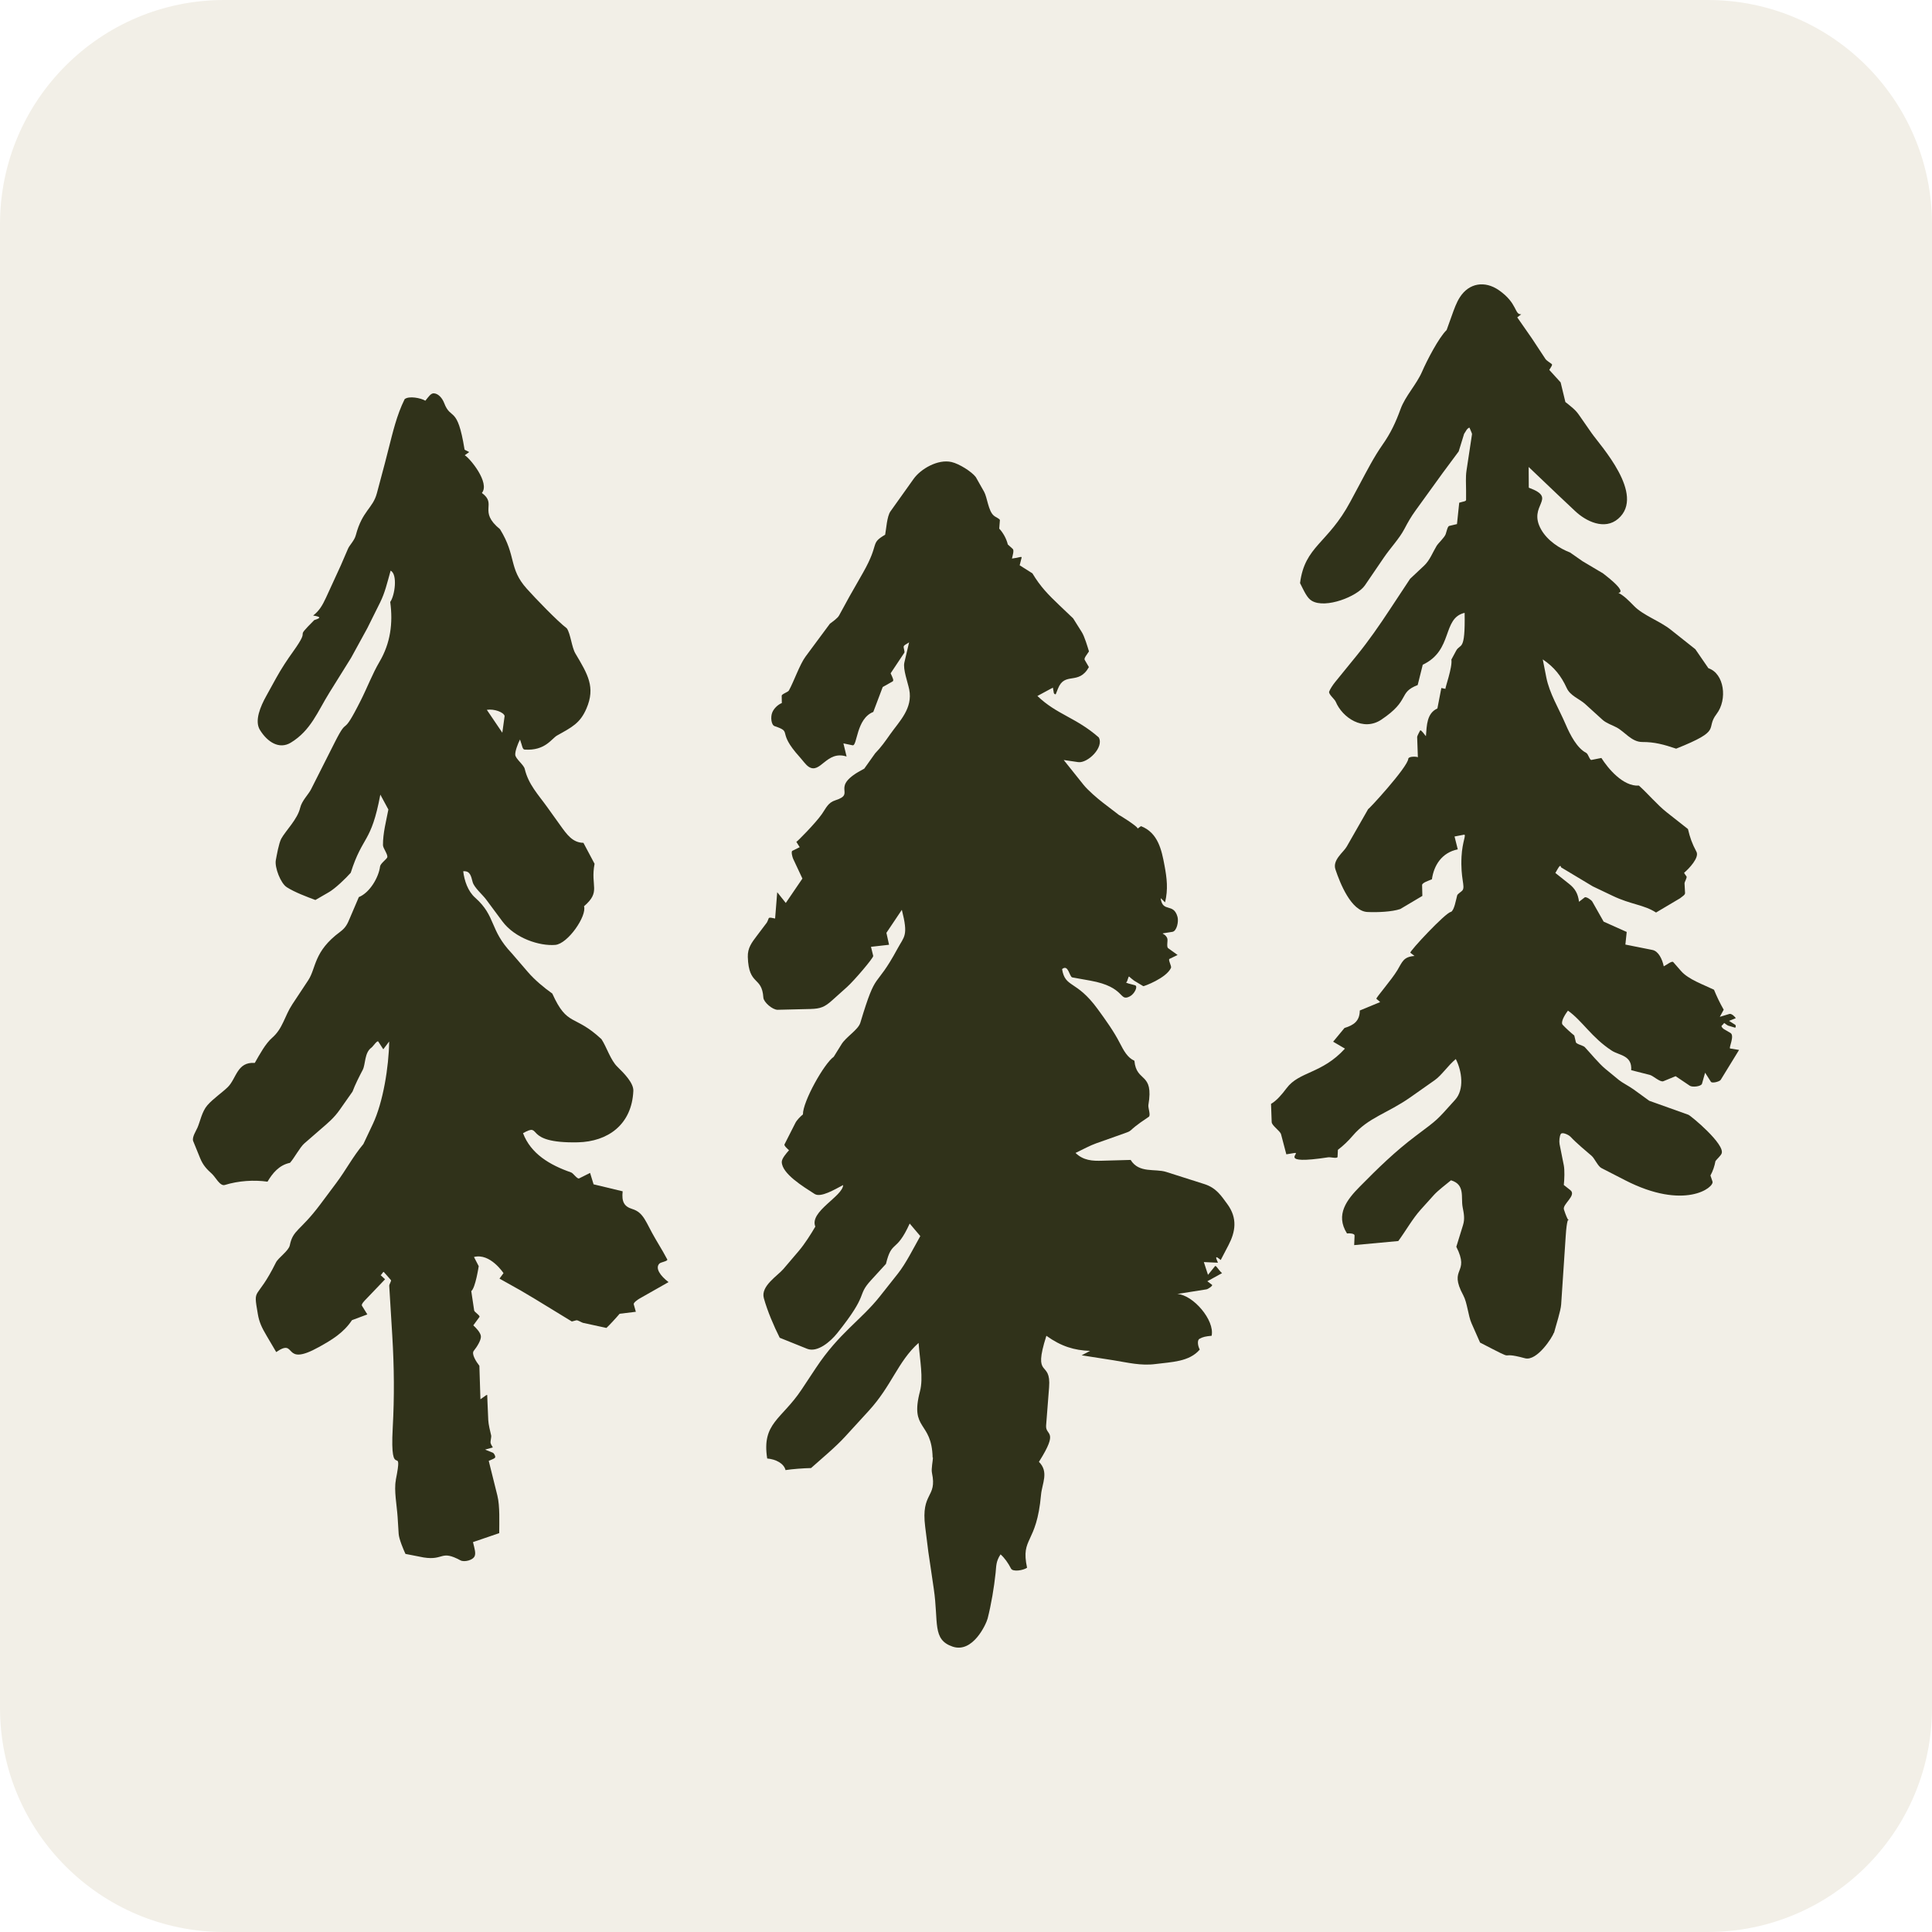
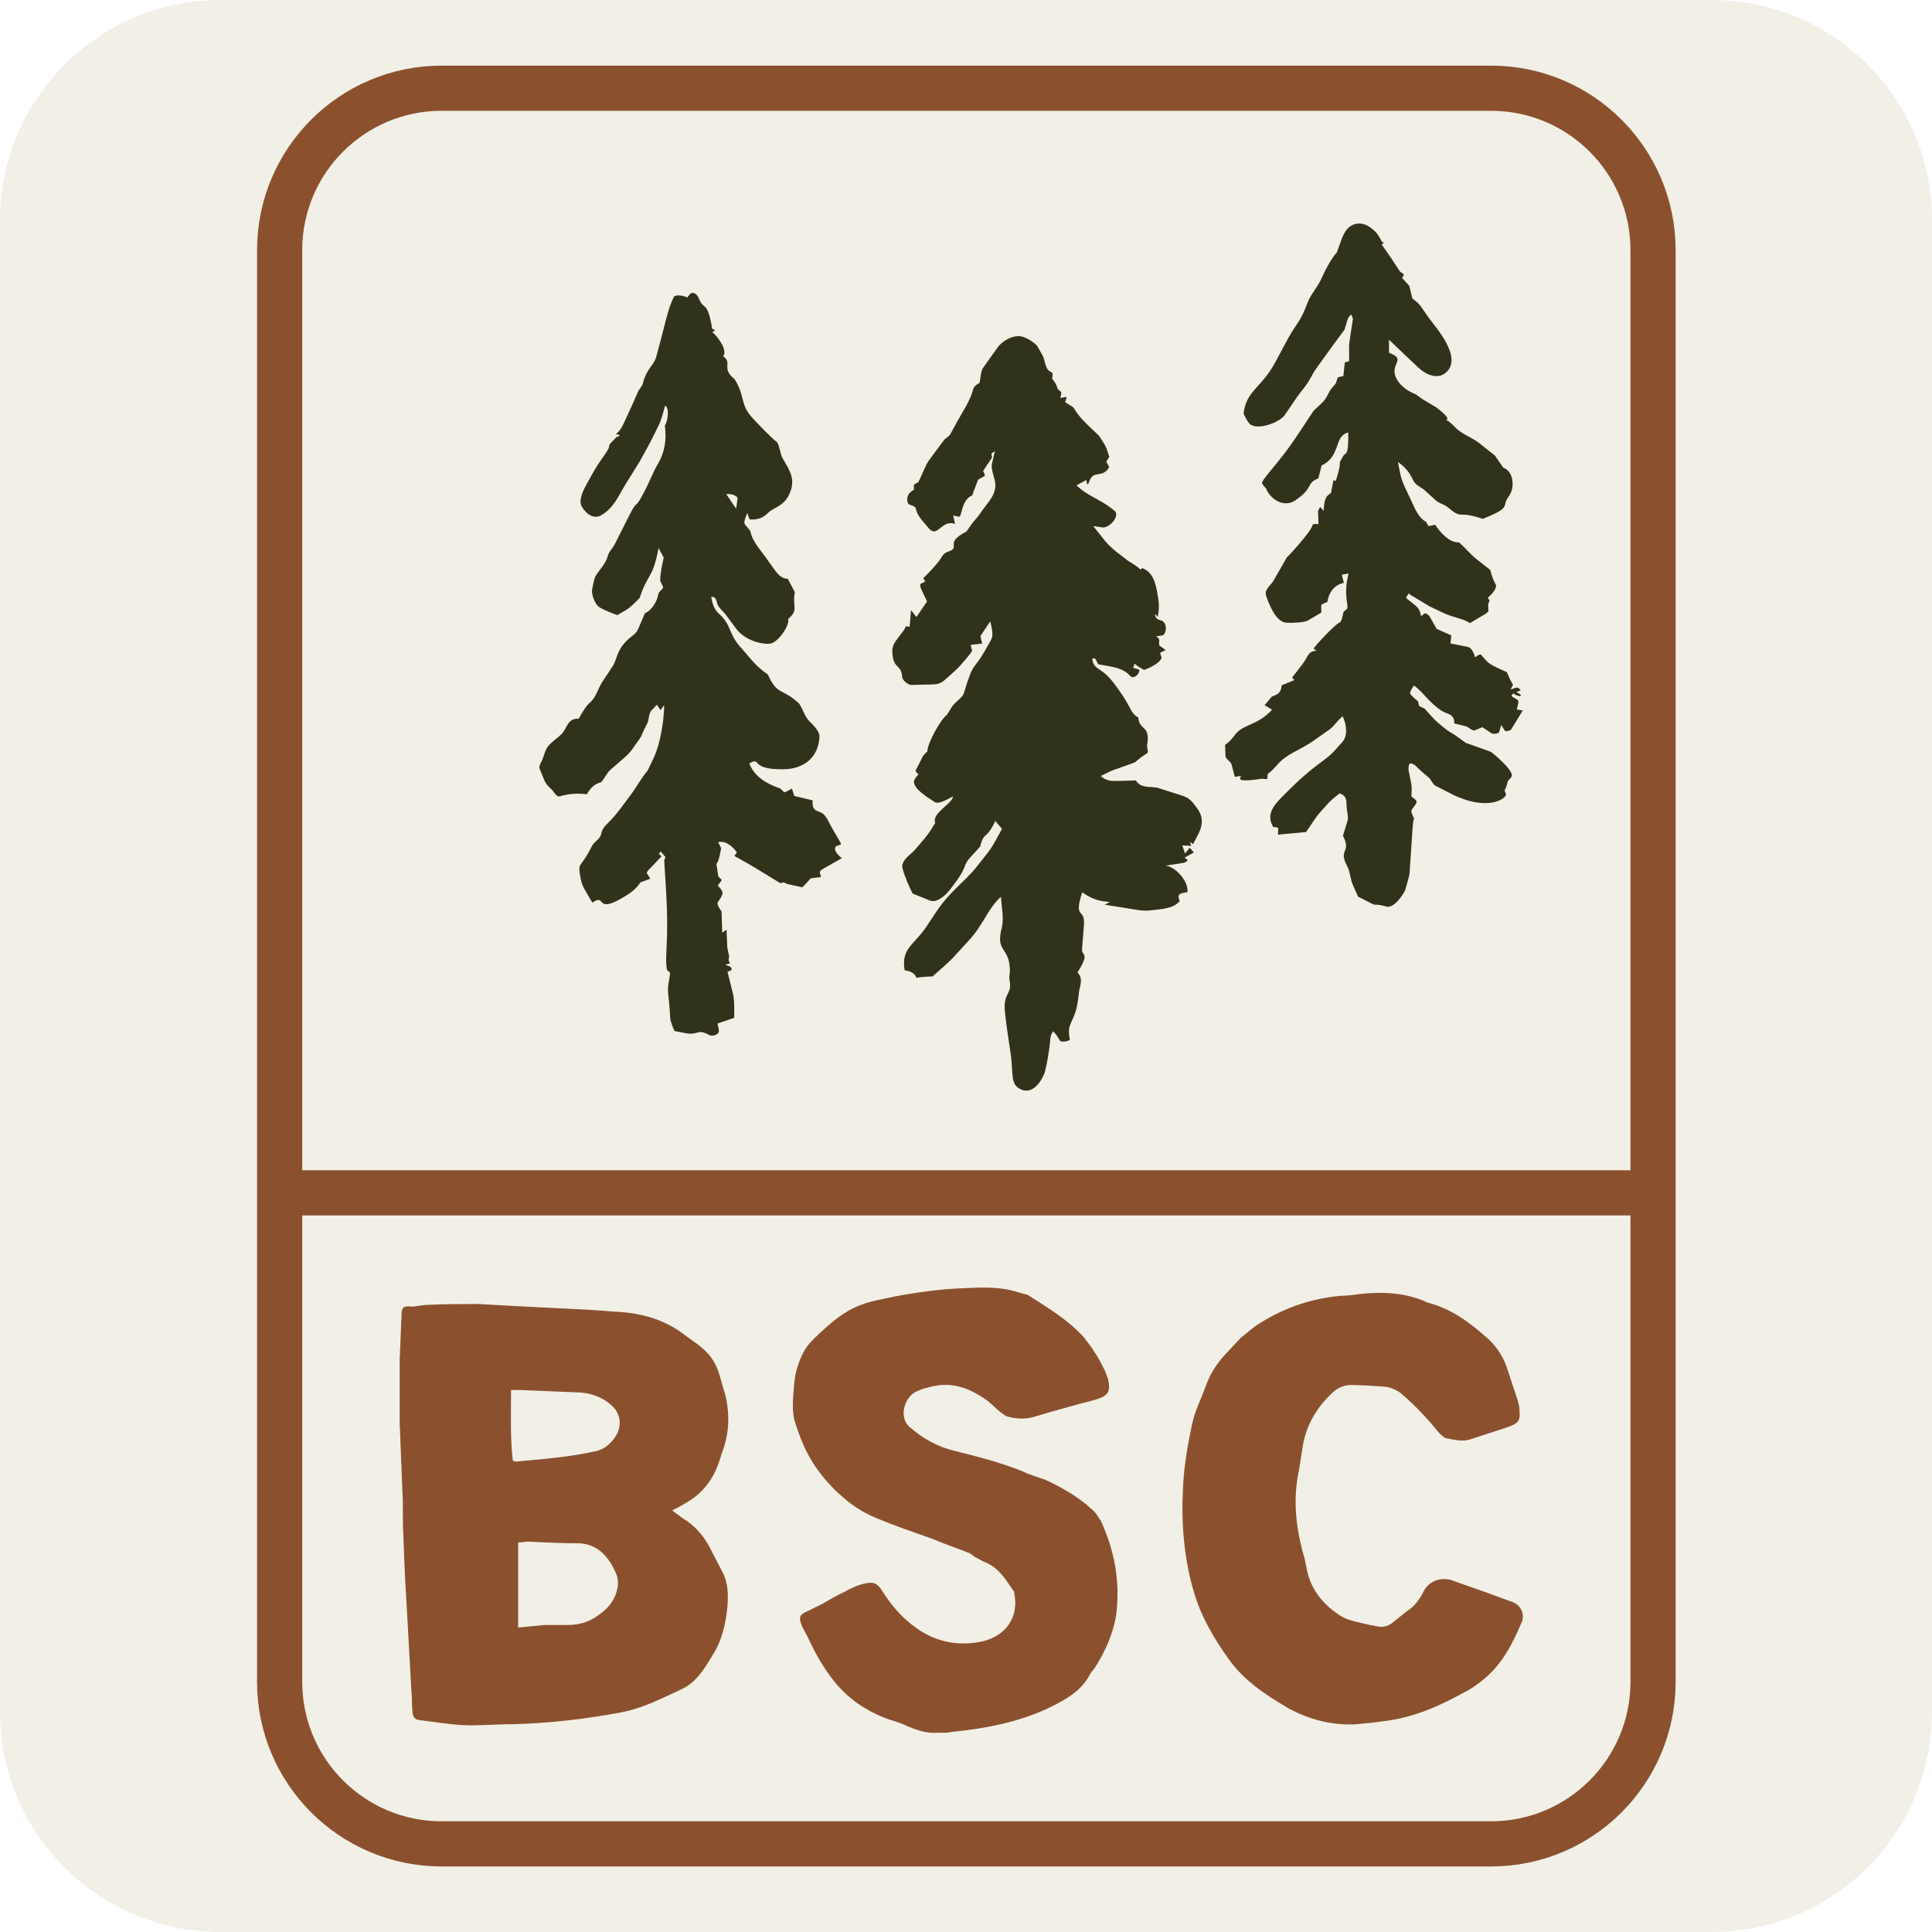
- <svg xmlns="http://www.w3.org/2000/svg" viewBox="0 0 293 293">
-   <rect width="293" height="293" rx="34" ry="34" fill="#F2EFE7" />
-   <g fill="#30321A" transform="translate(-2.22 32.45)">
+ <svg xmlns="http://www.w3.org/2000/svg" viewBox="26.6 -0.15 228 228">
+   <rect x="26.6" y="-0.15" width="228" height="228" rx="26" ry="26" fill="#F2EFE7" />
+   <g fill="#30321A" transform="translate(74.671 20.946) scale(0.49495)">
    <path d="M143.66,188.6c-.13-5.62-3.49-4.06-1.92-10.05.53-2.05-.01-4.65-.21-7.34-3.18,2.86-4.04,6.46-7.57,10.31l-3.57,3.9c-1.46,1.6-3.56,3.33-5.17,4.77-1.13.02-2.87.15-3.87.31-.24-1.01-1.47-1.65-2.78-1.76-.85-5.39,2.19-5.9,5.22-10.46l2.16-3.26c3.53-5.33,6.85-7.26,9.71-10.87l2.73-3.45c1.2-1.51,2.35-3.82,3.4-5.69l-1.61-1.9c-2.08,4.59-2.69,2.38-3.6,6.12l-2.26,2.47c-2.28,2.49-.17,1.84-5.15,8.06-.98,1.22-2.97,2.97-4.55,2.34l-4.15-1.67c-.89-1.77-1.87-4.05-2.41-6.01-.51-1.82,2.09-3.39,2.96-4.41l2.36-2.77c.89-1.05,1.85-2.57,2.49-3.67-.94-2.28,4.16-4.59,4.22-6.3-1.29.67-3.39,1.95-4.33,1.35-1.7-1.1-4.96-3.06-4.98-4.86,0-.53.74-1.36,1.1-1.77-.21-.18-.78-.69-.69-.88l1.65-3.25c.23-.46.8-1.02,1.15-1.3-.03-1.95,3.23-7.75,4.67-8.74l1.18-1.9c.7-1.14,2.54-2.19,2.86-3.28,2.52-8.38,2.13-4.74,5.64-11.23,1.02-1.89,1.66-1.91.65-5.88l-2.34,3.49.4,1.81-2.74.31.34,1.38c.07.27-2.91,3.77-4,4.74l-2.21,1.98c-1.14,1.03-1.78,1.29-3.31,1.33l-4.97.12c-.77.02-2.12-1.14-2.17-1.84-.22-3.34-2.22-1.72-2.36-6.17-.04-1.39.62-2.21,1.38-3.22l1.48-1.96c.1-.13.25-.53.31-.69.08-.2.7,0,.97.04l.32-3.99,1.3,1.63,2.52-3.7-1.41-3.01c-.11-.25-.34-1.09-.11-1.2l1.11-.55-.51-.81c.04.07,2.9-2.81,3.88-4.22.66-.95.93-1.73,2.04-2.08,3.35-1.07-1.18-1.93,4.38-4.8l1.65-2.32c.92-.95,1.52-1.81,2.3-2.92,1.38-1.95,3.44-3.9,2.87-6.76-.21-1.05-.97-3.09-.74-4.08l.72-3.07c-.48.3-.77.43-.82.62-.05.19.2.79.09.96l-2.07,3.11c.33.72.53,1.11.29,1.24l-1.49.84-1.43,3.78c-2.61,1.03-2.41,5.21-3.14,5.06l-1.39-.29.48,1.99c-3.08-.99-3.96,2.77-5.77,1.54-.44-.3-.89-.96-1.35-1.47-3.61-3.99-.94-3.71-3.8-4.68-.5-.17-.65-1.37-.34-2.1.25-.58.82-1.15,1.44-1.4l-.02-1.1c0-.28.94-.54,1.09-.8.76-1.37,1.65-3.97,2.53-5.15l1.71-2.31,1.98-2.67c.36-.27,1.15-.82,1.38-1.23l1.57-2.87,2.08-3.65c2.6-4.57.97-4.34,3.35-5.75.16-.82.27-2.78.8-3.53l3.52-4.94c1.07-1.5,3.67-3.03,5.75-2.55,1.15.26,3.06,1.46,3.68,2.29l1.25,2.21c.49.87.63,2.89,1.46,3.61.35.31.96.49.94.72l-.1,1.27c.57.6,1.09,1.51,1.3,2.4l.75.68c.24.22-.03,1.02-.12,1.46l.74-.12c.18-.03.78-.23.73-.05l-.3,1.19,1.93,1.22c1.23,2.05,2.41,3.24,4.13,4.88l2.05,1.95,1.32,2.1c.4.64.85,2.15,1.08,2.91-.26.41-.8,1.03-.65,1.28l.64,1.1c-1.58,2.82-3.65.63-4.69,3.26l-.33.83c-.04.11-.28-.04-.3-.16l-.14-.82-2.35,1.27c2.93,2.82,5.86,3.26,9.3,6.28.85,1.5-1.69,3.96-3.12,3.75l-2.19-.32,3.02,3.78c.67.83,2.14,2.09,2.91,2.68l2.53,1.94c-.41-.32,3.01,1.81,2.73,2.01l.53-.38c2.59,1.01,3.13,3.63,3.56,5.94.37,1.97.57,3.63.09,5.62-.63-.62-.68-.68-.66-.57.32,2.17,1.95.59,2.55,2.78.19.71-.11,2.15-.78,2.26l-1.15.18c-.79.12.11.02.38.83.11.33-.16,1.26.13,1.47l1.43,1.03-1.23.59c-.25.12.35,1.11.23,1.36-.71,1.57-4.14,2.82-4.2,2.78l-1.37-.82c-.16-.1-.63-.5-.77-.63s-.25.79-.43.85c-.24.08.59.27,1.31.46.5.14-.07,1.31-.77,1.68-1.7.89-.59-1.41-6.01-2.38l-2.73-.49c-.44-.08-.59-2.06-1.55-1.26.48,2.91,2.14,1.59,5.4,6.06,1.21,1.66,2.47,3.41,3.35,5.14.6,1.16,1.16,2.23,2.22,2.7.3,3.37,2.98,1.65,2.12,6.71-.07.43.39,1.57.06,1.79-4.16,2.76-1.5,1.73-4.86,2.92l-3.11,1.1c-.96.34-1.96.9-3.14,1.46,1.2,1.16,2.58,1.23,4.07,1.18l4.29-.12c1.27,2.07,3.69,1.28,5.39,1.82l5.78,1.84c1.83.58,2.57,1.79,3.48,3.02,1.6,2.17,1.24,4.23.18,6.26l-1.17,2.24c-.84-.7-.82-.52-.42.41l-2.14-.1.63,1.94,1.06-1.31c.16-.2.47.52,1.07,1.05l-2.23,1.23.71.54c.17.13-.59.65-.85.69l-4.42.7c2.39.13,5.71,3.97,5.21,6.34-.89.08-1.33.17-1.84.46-.38.21-.26,1.07.04,1.63-1.59,1.87-4.3,1.88-6.67,2.19-2.25.3-4.25-.22-6.38-.56l-4.86-.76,1.28-.67c-2.39-.08-4.37-.67-6.63-2.29-2.15,6.74.75,3.49.41,7.82l-.45,5.78c-.13,1.64,2.03.59-1.09,5.52,1.55,1.53.47,3.3.32,4.98-.68,7.64-3.12,6.38-2.12,11.08-.6.41-2.16.65-2.43.13-.44-.85-.96-1.6-1.59-2.16-.72,1.09-.64,1.78-.75,2.81-.23,2.19-.66,4.77-1.21,6.92-.22.84-2.24,5.3-5.31,4.26-3.13-1.06-2.1-3.66-2.86-8.79l-.82-5.56-.48-3.82c-.67-5.33,1.85-4.31,1.03-8.17-.14-.64.15-1.8.14-2.36Z" />
    <path d="M62.24,192.02c1.21-6.11-.93.7-.46-7.93.26-4.76.22-9.18-.07-13.99l-.46-7.55c-.01-.22.35-.75.26-.86l-.59-.68-.5-.56c-.09-.1-.4.56-.49.47-.14-.13.36.33.69.64l-2.9,3.03c-.19.19-.75.76-.61.98l.82,1.32-2.33.87c-1.29,1.94-3.06,2.99-5,4.07-5.7,3.17-3.24-1.47-6.49.77l-1.46-2.48c-.72-1.22-1.12-2.04-1.33-3.3-.75-4.32-.25-1.76,2.75-7.81.36-.72,1.93-1.76,2.1-2.6.49-2.4,1.56-2.12,4.61-6.19l2.45-3.28c1.46-1.95,2.49-3.96,4.1-5.89l1.44-3.05c1.55-3.28,2.42-8.67,2.47-12.5l-.89,1.18-.76-1.17c-.16-.24-.8.75-1.04.92-1.07.76-.89,2.53-1.31,3.35-.56,1.07-1.15,2.23-1.56,3.32l-1.94,2.76c-.87,1.24-1.78,1.99-2.86,2.92l-2.52,2.19c-.66.58-1.51,2.21-2.16,2.93-1.65.34-2.65,1.57-3.41,2.86-2.02-.29-4.39-.15-6.48.5-.73.22-1.41-1.21-1.96-1.7-.73-.66-1.33-1.26-1.78-2.37l-1.05-2.58c-.23-.56.46-1.6.65-2.05.42-.97.67-2.43,1.5-3.39.88-1.01,2.21-1.89,3.1-2.76,1.31-1.29,1.39-3.86,4.09-3.66.75-1.32,1.62-2.93,2.64-3.82,1.62-1.41,1.88-3.29,3.04-5.05l2.42-3.66c1.24-1.88.79-4.36,4.84-7.35.9-.67,1.13-1.25,1.52-2.18l1.32-3.09c1.68-.68,3.02-3.02,3.22-4.65.05-.41.88-1.02,1.07-1.33.22-.38-.62-1.41-.63-1.89-.02-1.8.51-3.77.82-5.41l-1.22-2.26c-1.41,7.49-2.66,6.1-4.49,11.85-.73.83-2.32,2.37-3.32,2.95l-2.04,1.18c-1.31-.49-3.12-1.16-4.34-1.94-.93-.59-1.86-3.01-1.66-4.1.15-.8.45-2.53.82-3.25.7-1.26,2.46-2.94,2.87-4.68.26-1.1,1.25-2.02,1.65-2.81l3.61-7.15c2.19-4.34.89-.28,3.93-6.33,1-1.98,1.76-4.02,2.84-5.86,1.67-2.83,2.07-5.88,1.63-9.08.7-.96,1.15-4.19.06-4.75-.54,1.93-.86,3.35-1.6,4.84l-1.94,3.9-2.46,4.49-3.29,5.28c-1.77,2.84-2.8,5.73-5.85,7.58-1.75,1.06-3.54-.08-4.68-1.93-.86-1.39.09-3.59.96-5.15l1.5-2.72c.8-1.45,1.71-2.82,2.61-4.07,2.92-4.09-.2-1.34,3.17-4.72,1.02-.32,1.06-.49-.17-.69.93-.72,1.4-1.53,1.95-2.71l2.24-4.88,1.11-2.57c.22-.51.97-1.23,1.17-2.02.99-3.75,2.58-4.04,3.2-6.38l1.21-4.54.56-2.19c.64-2.48,1.23-5.1,2.44-7.53.66-.53,2.46-.17,3.14.24.47-.58.83-1.15,1.29-1.12.71.04,1.29.77,1.56,1.47,1.04,2.73,1.99.24,3.09,7.04.02.11.77.36.68.42l-.65.46c.78.44,3.87,4.19,2.6,5.72,2.38,1.74-.64,2.72,2.75,5.5,2.53,4.09,1.27,5.91,4.06,9.02,1.27,1.42,4.62,4.91,6.07,6.01.57.8.74,2.87,1.3,3.81,1.89,3.18,3.07,5.11,1.68,8.35-.96,2.24-2.2,2.83-4.45,4.09-.85.48-1.8,2.35-4.92,2.14-.36-.02-.36-.6-.71-1.53-.35.7-.74,1.74-.72,2.3.02.62,1.29,1.52,1.44,2.16.56,2.37,2.05,3.89,3.43,5.82l1.97,2.75c.99,1.38,1.86,2.62,3.5,2.64l1.69,3.18c-.66,3.46,1.02,4.18-1.6,6.44.46,1.46-2.45,5.7-4.36,5.86-2.36.2-6.11-.99-8.03-3.58l-2.46-3.31c-.54-.73-1.82-1.81-2.04-2.64-.25-.95-.39-1.72-1.43-1.64.17,1.44.71,3.03,1.8,4,3.21,2.85,2.15,4.86,5.56,8.44l2.47,2.87c1.01,1.17,2.42,2.35,3.68,3.24,2.31,5.13,3.31,3.05,7.46,6.92.78,1.18,1.37,3.18,2.41,4.18,1.06,1.03,2.47,2.49,2.42,3.65-.22,5.14-3.88,7.71-8.42,7.81-8.55.18-5.22-3.1-8.31-1.39,1.18,3.13,4.05,4.83,7.3,5.96.33.12.92,1.04,1.21.9l1.66-.83.53,1.73,4.41,1.06c-.17,1.56.21,2.3,1.45,2.68,1.79.55,2.05,2.04,3.51,4.51l1.16,1.97.64,1.16c.16.28-.98.41-1.2.65-.65.69.13,1.83,1.4,2.8l-4.39,2.49c-.25.14-.96.63-.89.87l.32,1.14-2.46.3c-.61.72-1.55,1.73-2,2.15l-3.55-.77c-.21-.05-.81-.44-1.01-.39l-.69.18-5.65-3.45-2.09-1.24-3.23-1.81.61-.83s-2.02-3.09-4.48-2.45l.72,1.39s-.5,3.33-1.13,3.78l.44,2.94c.04.26.96.78.8.99l-.93,1.27c.4.36,1.1,1.09,1.15,1.64.06.58-.6,1.63-1.08,2.22-.38.47.35,1.63.85,2.27l.16,5.08.51-.36c.11-.08.52-.41.52-.27l.04,1.08.12,2.73c.02.57.29,1.72.44,2.32.05.22-.13.86-.1,1.08.03.22.23.51.35.72l-1.17.33,1.16.47c.19.08.45.54.36.72s-.4.26-.97.52l1.31,5.26c.4,1.61.28,4.14.28,5.7l-3.98,1.36c.27,1.09.43,1.64.27,2.09-.24.67-1.61.98-2.16.68-3.04-1.64-2.48.05-5.58-.44l-2.77-.54c-.29-.62-.98-2.25-1.03-3.04l-.16-2.56c-.11-1.7-.57-4.08-.27-5.56ZM78.4,78.67l.35-2.54c-.15-.57-1.58-1.11-2.7-.93l2.35,3.47Z" />
    <path d="M237.85,169.7c-.14.57-2.53,4.33-4.35,3.84-4.69-1.27-.46.91-6.82-2.38l-1.29-2.92c-.52-1.17-.64-3.1-1.25-4.24-2.34-4.32,1.08-3.14-1.06-7.37l1.02-3.3c.3-.96.11-1.81-.06-2.7-.29-1.52.42-3.43-1.77-4.08-.78.65-1.95,1.52-2.6,2.24l-2,2.22c-1.24,1.38-2.25,3.2-3.39,4.75l-6.69.62.06-1.46c.01-.29-.73-.37-1.15-.31-1.81-2.85-.01-5.13,1.95-7.11,2.72-2.76,5.34-5.32,8.45-7.66,3.56-2.68,3.04-2.22,6.01-5.51,1.4-1.55,1.03-4.34.09-6.17-1.23,1.03-2.13,2.45-3.19,3.2l-3.68,2.59c-3.53,2.48-6.39,3.06-8.76,5.84-.66.78-1.47,1.55-2.25,2.14l-.05,1.06c-.02.32-1.07.02-1.4.07-7.91,1.21-4.01-.84-5.14-.65l-1.23.2-.8-3.04c-.14-.52-1.4-1.3-1.42-1.85l-.1-2.76c.85-.49,1.63-1.41,2.36-2.38,1.91-2.56,5.35-2.16,8.85-6l-1.79-1.05,1.72-2.08c1.41-.43,2.31-1.05,2.32-2.65l3.09-1.28-.57-.5c-.12-.11,2.29-2.85,3.19-4.35.74-1.24.9-2.02,2.59-2.14l-.63-.49c-.2-.16,5.38-6.14,6.15-6.19.51-.22.77-1.86.95-2.51.07-.24.67-.57.81-.77.44-.63-.32-1.74-.15-5.11.12-2.33.8-3.41.35-3.32l-1.41.27.49,1.95c-2.43.49-3.63,2.44-3.92,4.54-.47.2-1.5.52-1.49.88l.04,1.64-3.35,1.99c-1.28.43-3.44.52-4.97.45-2.48-.1-4.17-4.39-4.86-6.45-.49-1.44,1.22-2.6,1.71-3.47l3.27-5.72c-.24.43,6.05-6.38,6.07-7.63.14-.37,1.25-.31,1.45-.2l-.11-3.08c0-.15.38-.84.45-.97s.34.19.45.32l.43.54c.13-1.67.13-3.47,1.74-4.21l.6-3.1.63.13c-.12-.03,1.09-3.31.89-4.44l.72-1.34c.64-1.18,1.4.28,1.29-5.75-3.46.82-1.68,5.67-6.35,7.87l-.77,3.08c-3.03,1.18-1.03,2.25-5.51,5.25-2.75,1.84-5.91-.3-6.92-2.72-.17-.41-1.13-1.15-.99-1.54.14-.39.57-1.03.91-1.45l3.31-4.07c1.8-2.22,3.38-4.5,4.98-6.93l3.07-4.65,2.14-2.01c.86-.81,1.3-2.03,1.88-2.98.29-.46,1.2-1.27,1.38-1.79.13-.36.28-1.18.53-1.24l1.18-.28.34-3.24c.59-.19,1.04-.19,1.04-.43v-1.43c0-.92-.08-2.04.06-2.98l.84-5.55c.02-.13-.33-.83-.37-.96s-.37.18-.44.29l-.39.62-.82,2.66-2.42,3.26-4.12,5.7c-.67.93-1.13,1.72-1.7,2.81-.76,1.45-2.1,2.85-3.09,4.3l-2.89,4.24c-1.15,1.69-5.97,3.58-8.05,2.35-.72-.42-1.14-1.4-1.79-2.69.73-5.66,4.21-5.95,7.63-12.35l1.42-2.65c1.08-2.02,2.16-4.13,3.45-5.97,1.26-1.79,2.01-3.41,2.75-5.44.71-1.95,2.41-3.71,3.25-5.64.73-1.69,2.55-5.2,3.73-6.33l.78-2.17c.37-1.03.7-1.99,1.24-2.82,1.39-2.15,3.77-2.52,5.89-1.06,2.89,2,2.35,3.76,3.41,3.66,0,0-.42.32-.61.47l2.22,3.19,2.09,3.17c.1.15.74.59.9.7.21.13-.12.5-.35.91l1.72,1.89.72,2.98c.83.66,1.5,1.15,2.03,1.91l1.94,2.79c1.29,1.86,8.25,9.36,4.04,13-2.07,1.79-4.9.38-6.53-1.16l-2.61-2.46-4.44-4.23.02,3.14c4.56,1.68-.3,2.57,1.9,6.39.98,1.69,2.82,2.85,4.36,3.44l1.89,1.32,3.13,1.86c-.23-.14,3.77,2.74,2.31,2.94.84.43,1.5,1.1,2.38,2,1.39,1.42,3.9,2.27,5.56,3.59l3.73,2.96,1.98,2.88c2.4.8,2.93,4.73,1.24,6.94-1.8,2.35,1.06,2.39-6.13,5.26-1.87-.63-3.3-1.02-5.14-1.01-1.63,0-2.66-1.57-3.91-2.22-.67-.35-1.56-.64-2.13-1.16l-2.62-2.38c-.86-.79-2.25-1.22-2.8-2.43-.83-1.81-1.87-3.15-3.63-4.34l.53,2.7c.49,2.49,1.9,4.73,2.93,7.13.71,1.66,1.74,3.63,3.13,4.35.32.17.52,1.12.79,1.07l1.51-.3c.97,1.54,3.28,4.36,5.69,4.19,1.34,1.19,2.77,2.91,4.23,4.06l3.21,2.53c.32,1.34.62,2.19,1.29,3.45.46.87-1.12,2.55-1.88,3.19.08.13.24.39.36.53.15.17-.3.84-.29,1.07l.08,1.46c.01.28-.36.48-.76.8l-3.64,2.16c-1.86-1.2-3.8-1.2-6.58-2.53l-3.02-1.44-4.8-2.88c-.12-.48-.28-.18-.87.85l2.1,1.67c.86.68,1.33,1.43,1.49,2.7l.85-.66c.22-.17,1.03.39,1.16.63l1.72,3.04,3.5,1.57-.2,1.91,4.11.82c.91.18,1.49,1.41,1.71,2.48.42-.2,1.23-.88,1.44-.64l1.19,1.36c1.12,1.28,3.41,2.06,4.99,2.83.37.92.89,2.02,1.47,3.03l-.59,1.08,1.46-.44c.33-.1.93.5.95.65-.8.32-1.23.49-1.01.4l.94.6c.12.08.1.47-.04.43l-1.04-.31c-.11-.03-.61-.42-.6-.4.01.02-.26.33-.36.4-.15.1.15.43.32.53l.99.58c.7.41-.31,2.32-.04,2.36l1.35.22-2.78,4.53c-.17.28-1.32.57-1.49.3l-.88-1.38-.47,1.67c-.12.43-1.47.57-1.85.31l-2.15-1.45-1.85.76c-.5.2-1.53-.81-2.05-.95l-2.84-.72c.17-2.28-1.82-2.23-2.94-2.96-3.06-1.99-4.47-4.53-6.65-6.07-.62.82-1.13,1.81-.79,2.16.53.56,1.17,1.14,1.75,1.61l.24,1.01c.07.31,1.11.5,1.35.75.8.85,2.16,2.51,3.11,3.29l2.08,1.71c.49.4,1.59.96,2.22,1.42l2.37,1.72,5.93,2.12c.37.13,5.63,4.5,5.04,5.89-.15.35-.71.83-.93,1.14-.14.77-.39,1.51-.76,2.18l.31.92c.3.89-4.25,4.43-13.27-.21l-3.58-1.84c-.53-.27-1.04-1.47-1.47-1.84-.84-.72-2.29-1.92-3.23-2.92-.28-.29-1.24-.73-1.45-.41-.21.32-.27,1.13-.19,1.55l.64,3.21c.14.7.1,2.11,0,2.98l.98.77c1.03.8-1.23,2.14-.96,2.95,1.25,3.79.6-1.03.27,4.02l-.69,10.37c-.07,1.02-.77,3.11-1.08,4.31Z" />
  </g>
+   <g fill="#8B512E">
+     <path d="M107.12,179c1.38.79,2.45,1.99,3.19,3.38l1.6,3.08c.64,1.29.64,2.68.53,4.07-.21,1.99-.64,3.98-1.81,5.76-.96,1.59-1.92,3.18-3.73,3.97-2.34,1.09-4.47,2.19-7.03,2.68-4.26.79-8.52,1.29-12.88,1.39-2.02,0-3.94.2-5.86.1-1.7-.1-3.41-.4-5.11-.6-.53-.1-.75-.4-.75-1.19-.11-.7,0-1.29-.11-1.99l-.43-7.85c-.21-3.58-.43-7.16-.53-10.83-.11-1.69,0-3.38-.11-5.07l-.32-8.05v-7.55l.21-5.17c0-.99.21-1.19,1.17-1.09.64,0,1.28-.2,1.92-.2,2.02-.1,3.94-.1,5.96-.1l5.54.3c3.51.2,7.03.3,10.54.6,2.98.1,5.86.89,8.2,2.68.75.6,1.6,1.09,2.24,1.69.96.79,1.6,1.89,1.92,2.98l.75,2.58c.53,2.29.43,4.57-.43,6.76-.21.7-.43,1.39-.75,2.09-.64,1.39-1.6,2.58-2.98,3.48-.64.4-1.28.79-2.13,1.19.43.4.85.6,1.17.89ZM87.43,172.34c3.09-.3,6.17-.5,9.26-1.19.64-.1,1.28-.4,1.7-.8,1.38-1.19,1.81-2.88.75-4.27-.96-1.09-2.45-1.79-4.04-1.89l-7.13-.3h-1.06c0,2.88-.11,5.66.21,8.35.21,0,.21.1.32.1ZM87.75,191.92l3.09-.3h2.77c1.6,0,2.87-.5,4.04-1.49,1.49-1.09,2.24-3.08,1.7-4.47-.85-2.09-2.24-3.58-4.36-3.68-2.02,0-4.05-.1-5.96-.2-.43,0-.85.1-1.28.1v10.04Z" />
+     <path d="M133.84,203.65c-.85-.5-1.92-.7-2.88-1.09-2.24-.89-4.15-2.19-5.75-4.08-1.38-1.69-2.45-3.58-3.3-5.47l-.64-1.19c-.43-1.09-.43-1.39.75-1.89l1.6-.79c.85-.5,1.7-.99,2.55-1.39.75-.4,1.49-.79,2.34-.99,1.17-.3,1.6-.1,2.24.89,1.06,1.69,2.34,3.18,4.05,4.37,2.24,1.59,4.79,2.09,7.45,1.59,2.77-.5,4.68-2.68,4.04-5.76,0-.1,0-.2-.11-.3-.85-1.19-1.6-2.58-3.19-3.28-.53-.2-.96-.5-1.38-.7l-.53-.4c-1.49-.6-2.98-1.09-4.37-1.69-2.24-.79-4.58-1.59-6.71-2.48-1.17-.5-2.02-.99-2.98-1.69-.43-.3-1.81-1.49-2.24-1.99-2.55-2.68-3.51-4.97-4.36-7.65-.43-1.29-.21-2.98-.11-4.37.11-1.49.53-2.78,1.17-3.98.43-.79,1.06-1.39,1.81-2.09,1.49-1.39,2.98-2.68,4.9-3.38,1.28-.5,2.66-.7,3.94-.99,2.66-.5,5.43-.89,8.2-.99,2.24-.1,4.37-.2,6.49.5l1.07.3c2.34,1.49,4.68,2.88,6.6,4.97.43.6.96,1.19,1.28,1.79.53.7.85,1.49,1.28,2.29l.32.89c.32,1.59,0,1.99-1.7,2.48-2.34.6-4.79,1.29-7.13,1.99-1.06.3-2.13.2-3.19-.1l-.43-.3c-.75-.5-1.28-1.19-2.02-1.69-2.02-1.39-4.15-2.19-6.81-1.39-.43.1-.75.2-1.17.4-1.38.4-2.45,2.98-.96,4.27,1.49,1.29,3.19,2.29,5.22,2.78,2.77.7,5.54,1.39,8.2,2.48.96.5,2.13.7,3.09,1.19,1.81.89,3.51,1.89,4.9,3.18.53.4.85.99,1.17,1.49,1.6,3.48,2.24,7.06,1.81,10.83-.32,2.29-1.28,4.47-2.55,6.46-.21.3-.53.6-.64.89-.96,1.79-2.66,2.78-4.47,3.68-3.62,1.79-7.67,2.58-11.71,2.98-.21,0-.43.1-.64.1h-.96c-1.28.1-2.34-.2-3.51-.7Z" />
+     <path d="M178.34,201.26c-2.55-1.49-5-3.18-6.71-5.57-1.7-2.39-3.19-4.87-4.04-7.65-1.28-4.17-1.6-8.35-1.38-12.62.11-2.49.53-4.97,1.06-7.45.32-1.59,1.06-2.98,1.6-4.47.53-1.59,1.49-2.98,2.66-4.17l1.49-1.59c.75-.6,1.49-1.29,2.34-1.79,2.87-1.79,6.07-2.88,9.47-3.18.75,0,1.49-.1,2.13-.2,2.66-.3,5.22-.2,7.67.8l.43.2c2.77.7,4.9,2.29,6.92,4.07,1.06.89,1.81,1.99,2.34,3.28l1.38,4.17c.11.4.21.7.21,1.09.11,1.29,0,1.59-1.38,2.09l-4.26,1.39c-1.07.4-2.02.1-3.09-.1-.21-.1-.53-.4-.75-.6-1.28-1.59-2.66-3.08-4.26-4.47-.53-.5-1.28-.89-2.13-.99-1.38-.1-2.77-.2-4.05-.2-.85,0-1.6.4-2.13.89-1.81,1.69-3.09,3.78-3.51,6.26l-.43,2.78c-.75,3.38-.43,6.56.43,9.84.21.6.32,1.19.43,1.79.43,2.48,1.92,4.37,4.15,5.76.85.5,2.13.7,3.3.99l1.06.2c.64.1,1.28-.1,1.81-.6l1.49-1.19c.96-.6,1.6-1.49,2.02-2.38.64-1.29,2.24-1.79,3.62-1.19l3.94,1.39,2.98,1.09c.96.4,1.38,1.39,1.06,2.29-1.06,2.48-2.24,4.97-4.58,6.86-.64.5-1.38,1.09-2.24,1.49-2.87,1.59-5.96,2.98-9.37,3.38-1.28.2-2.45.3-3.62.4-2.98.1-5.64-.7-8.09-2.09Z" />
+   </g>
+   <g fill="none" stroke="#8B512E" stroke-width="5.33" stroke-miterlimit="10">
+     <rect x="59.6" y="10.26" width="162.08" height="207.19" rx="19.12" ry="19.12" />
+     <line x1="59.6" y1="140.62" x2="221.67" y2="140.62" />
+   </g>
</svg>
